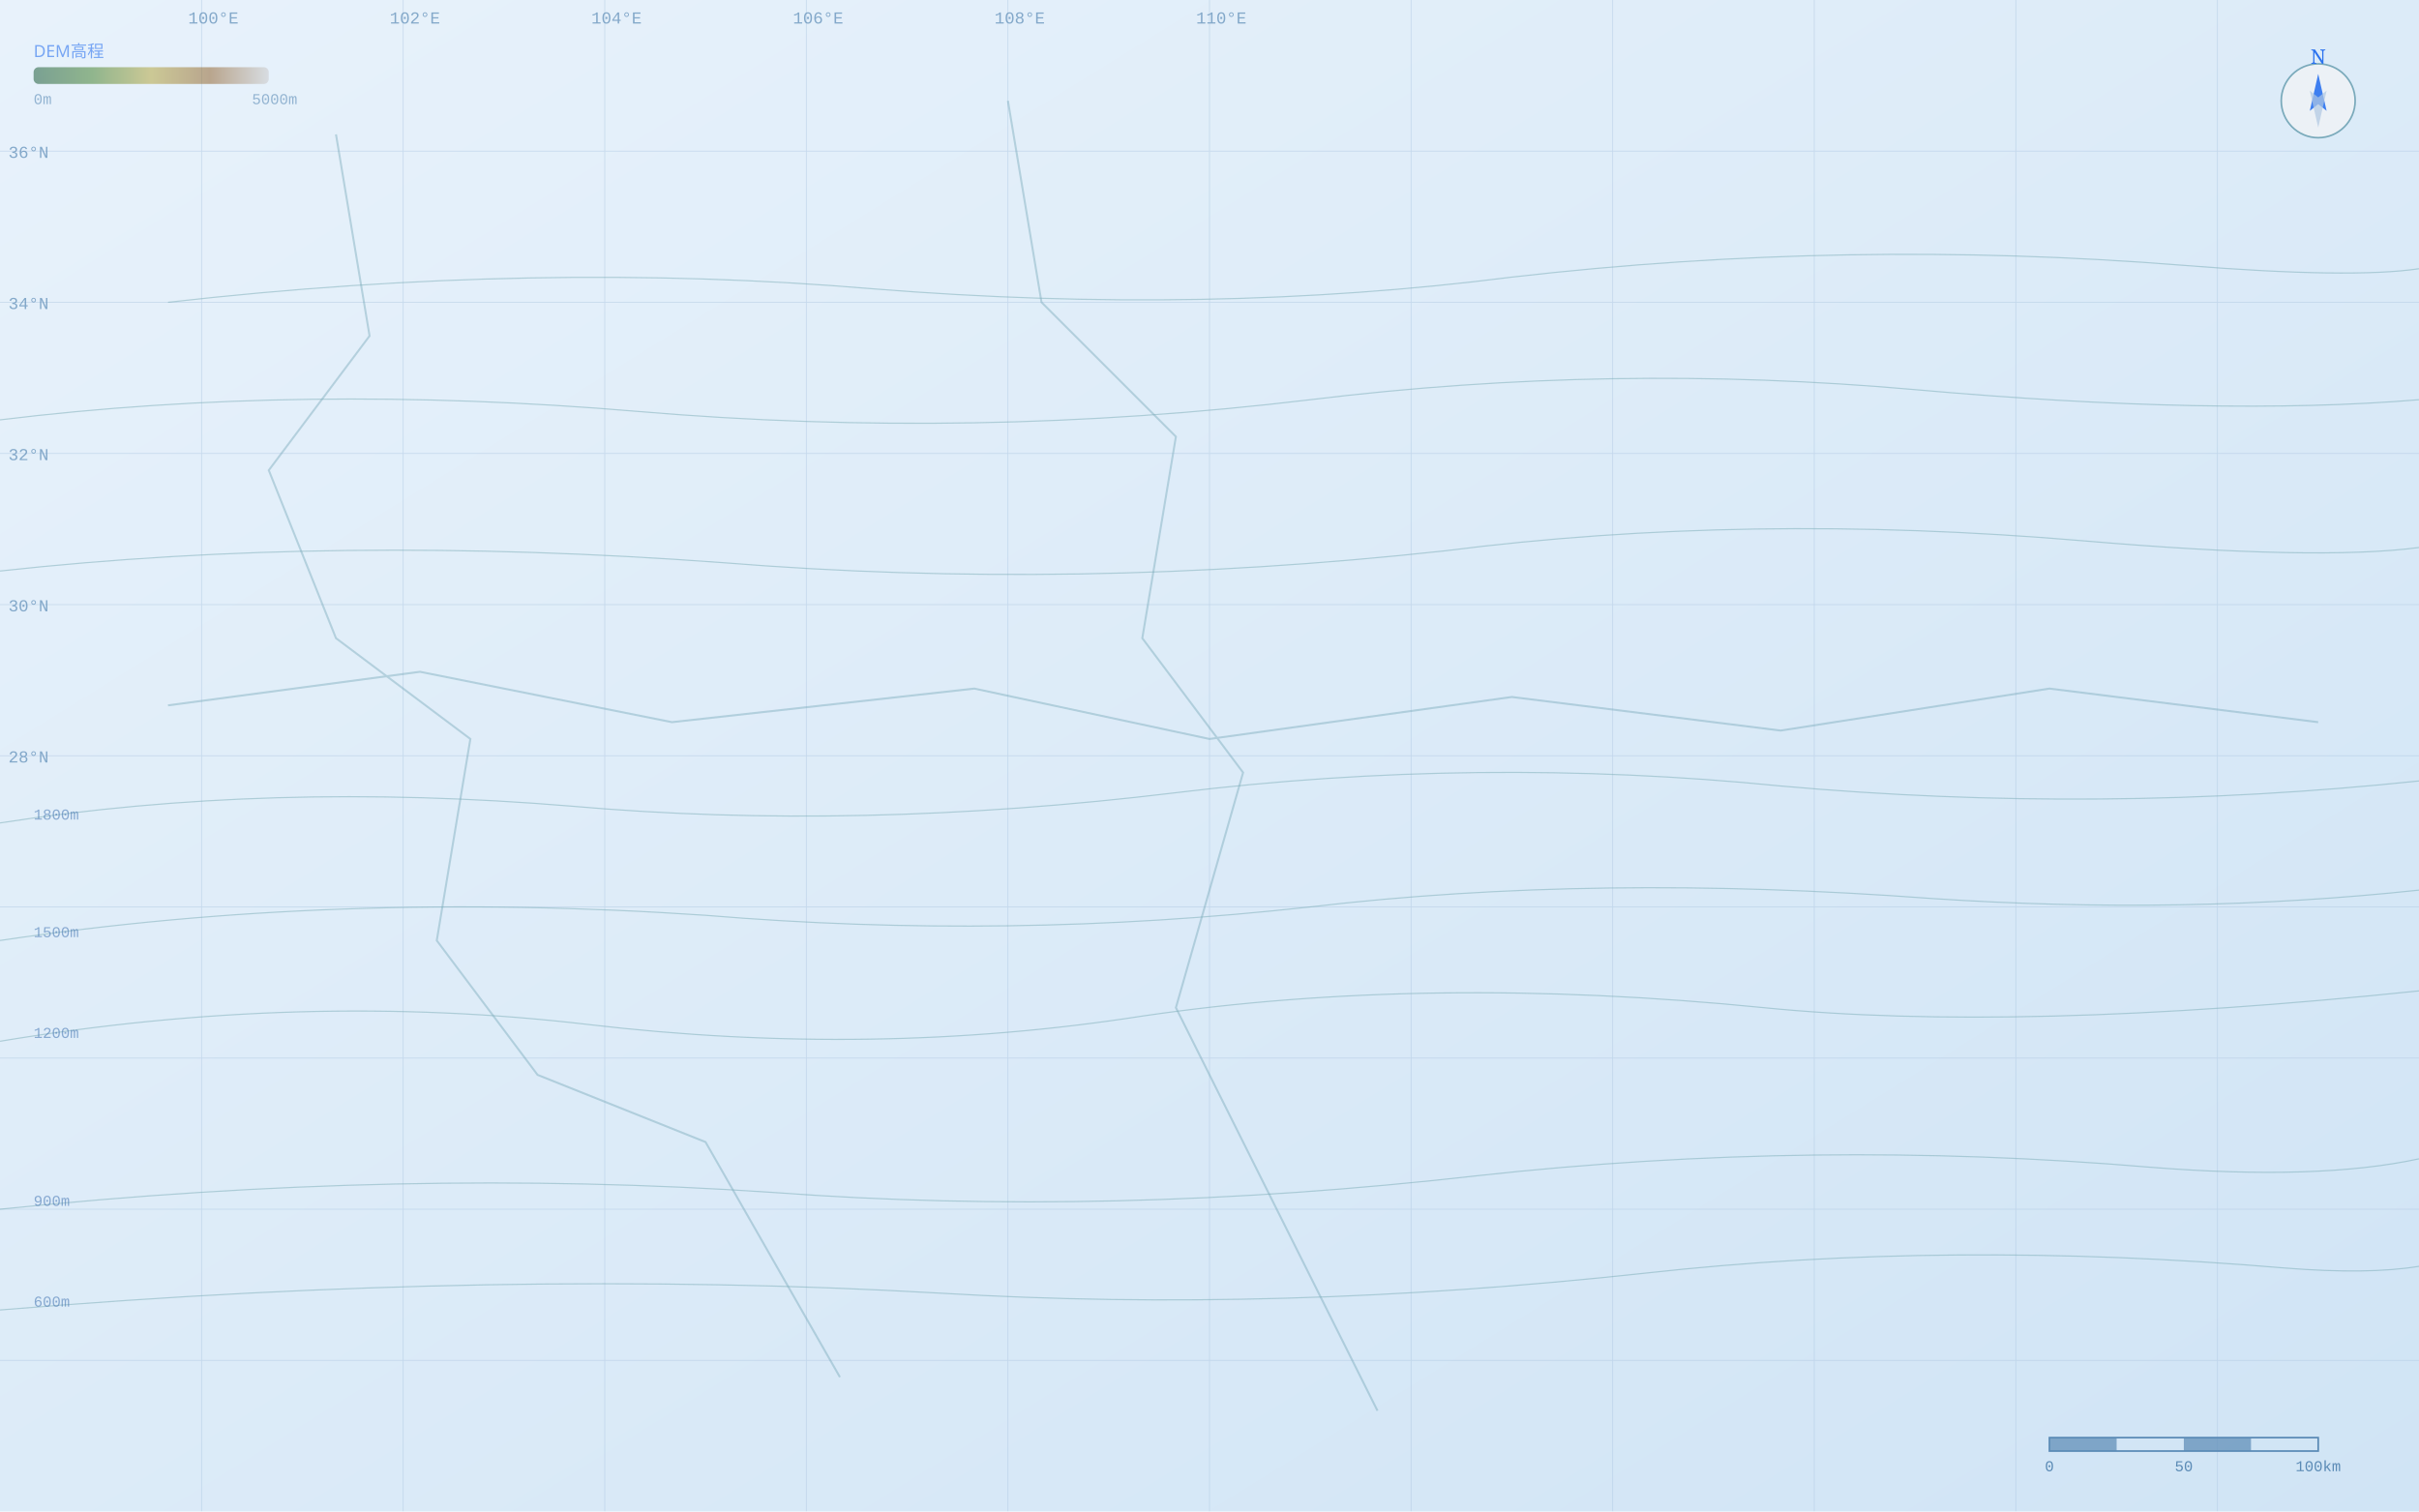
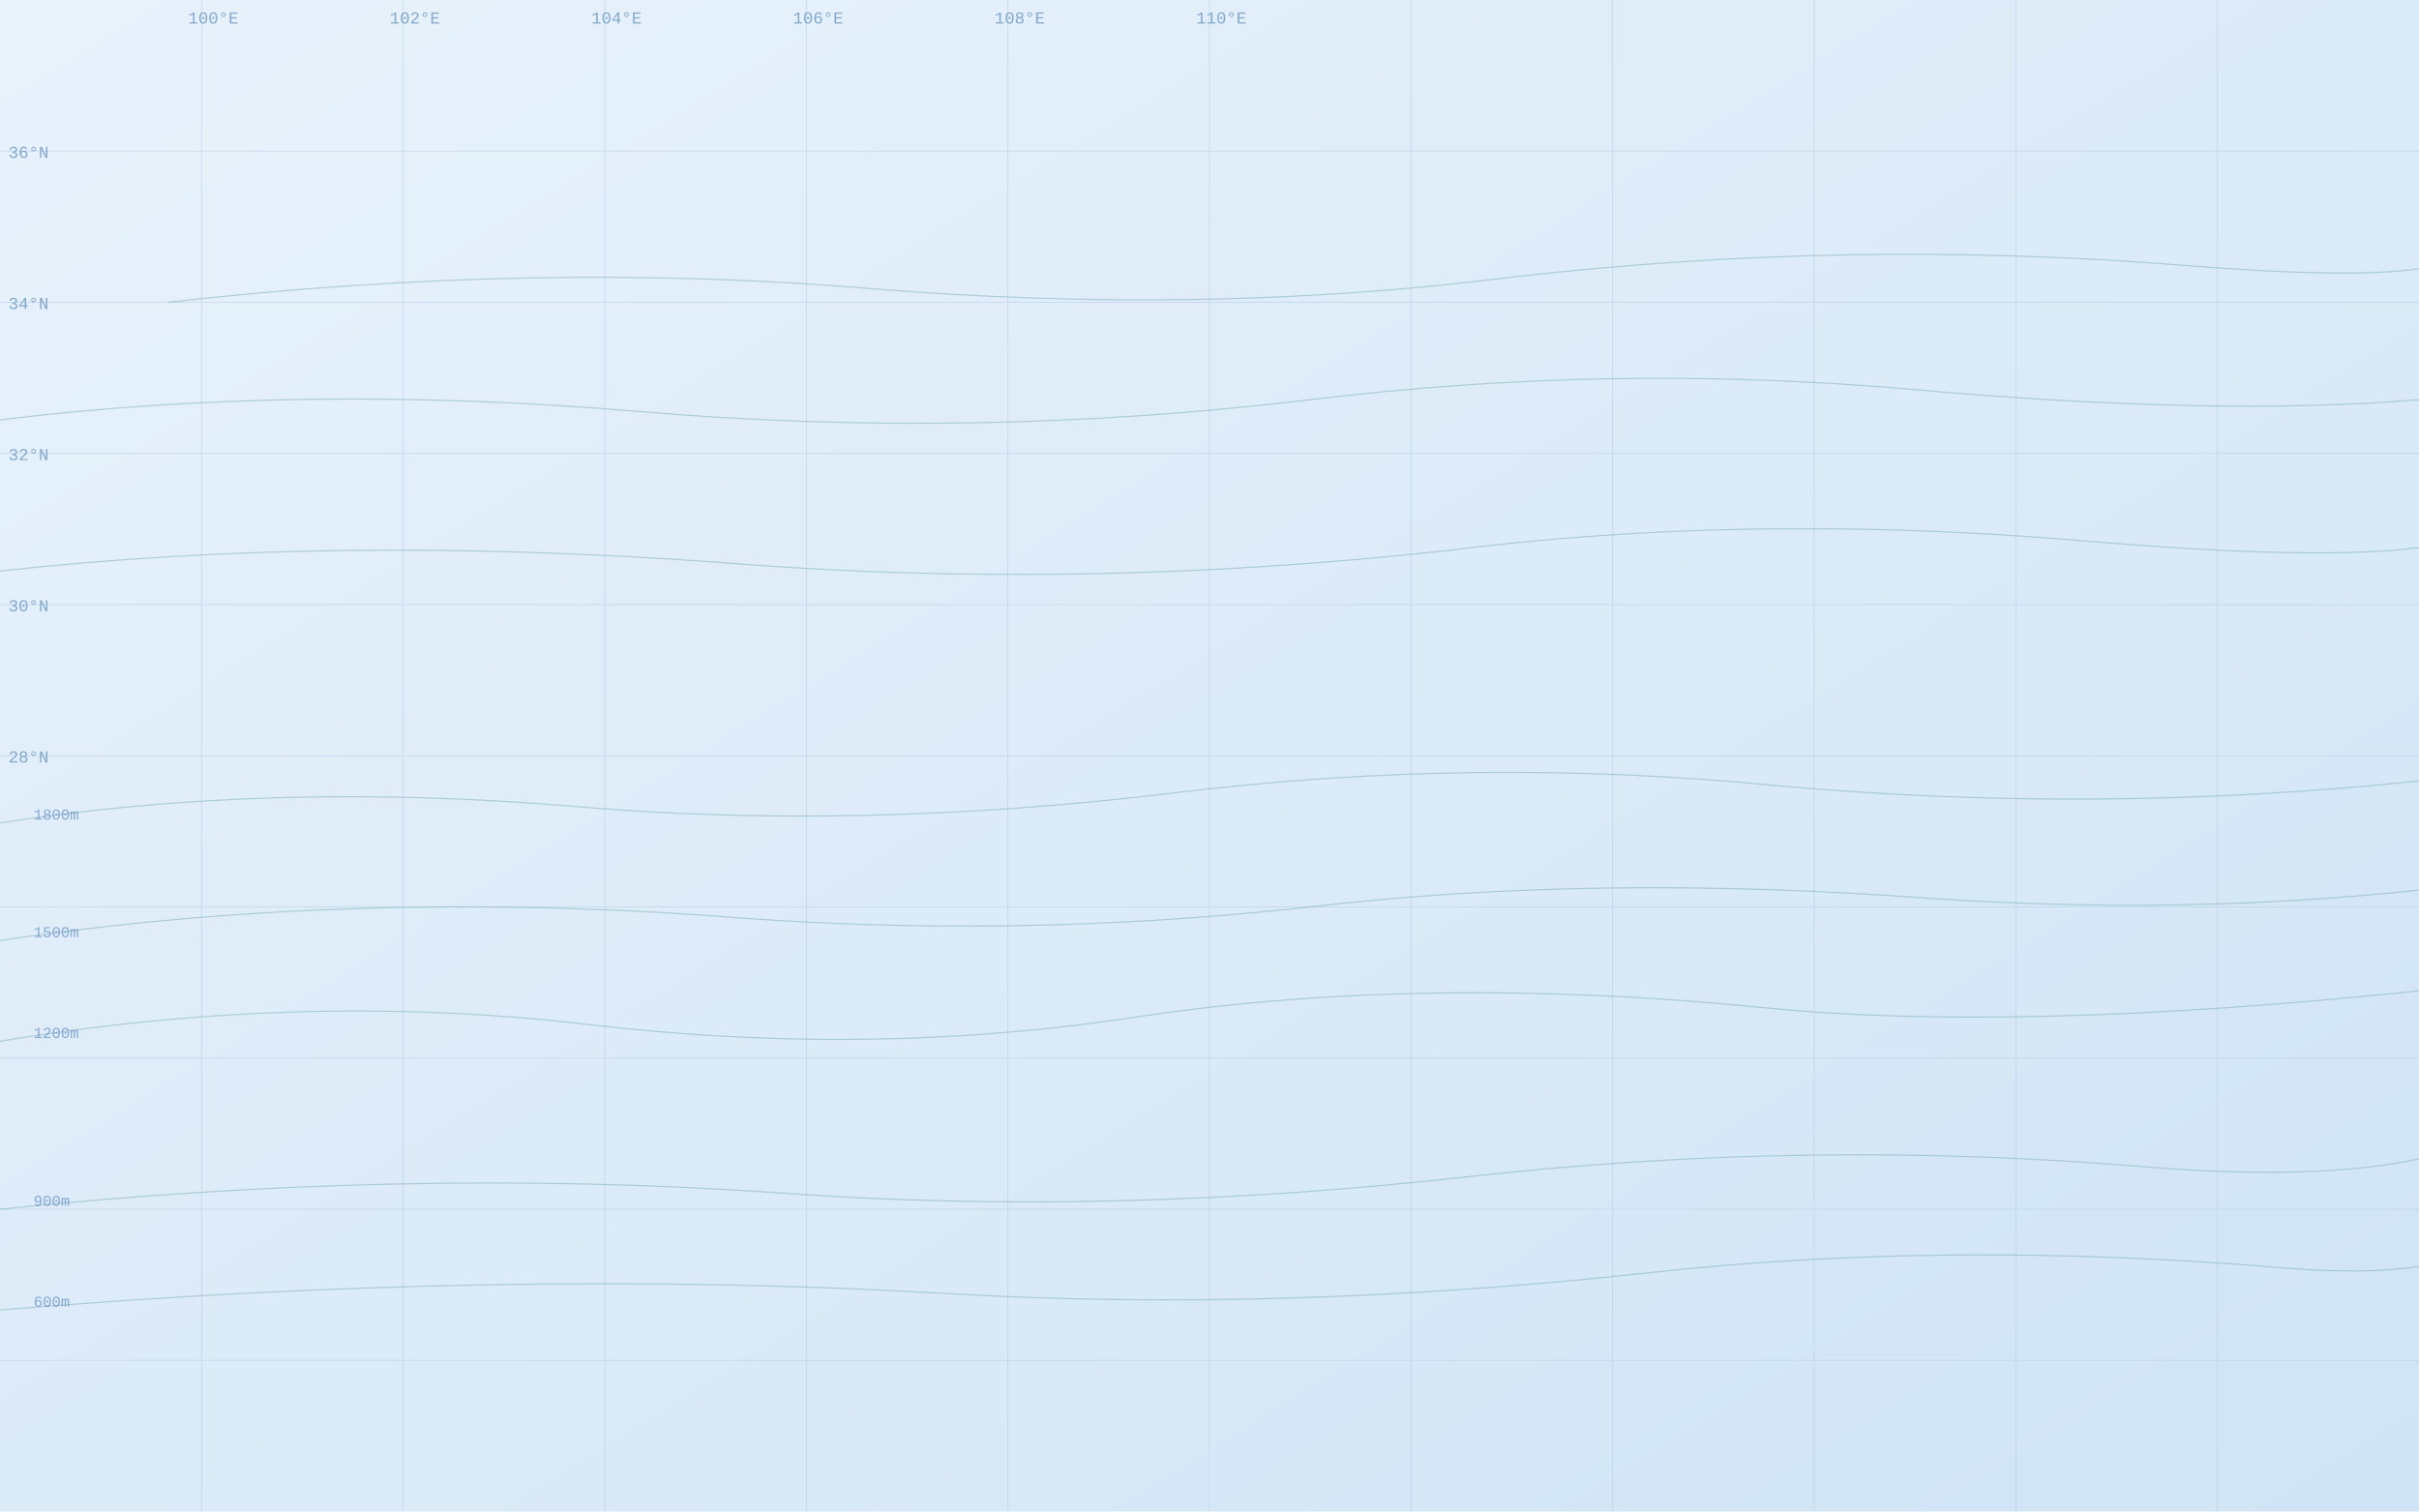
<svg xmlns="http://www.w3.org/2000/svg" viewBox="0 0 1440 900" preserveAspectRatio="xMidYMid slice">
  <defs>
    <linearGradient id="bgGrad" x1="0%" y1="0%" x2="100%" y2="100%">
      <stop offset="0%" stop-color="#e8f2fb" />
      <stop offset="100%" stop-color="#d0e4f5" />
    </linearGradient>
    <filter id="glow-blue">
      <feGaussianBlur stdDeviation="2.5" result="blur" />
      <feMerge>
        <feMergeNode in="blur" />
        <feMergeNode in="SourceGraphic" />
      </feMerge>
    </filter>
-     <linearGradient id="demGrad" x1="0%" y1="0%" x2="100%" y2="0%">
-       <stop offset="0%" stop-color="#0d4f2a" />
-       <stop offset="25%" stop-color="#3a7a20" />
-       <stop offset="50%" stop-color="#b0a030" />
-       <stop offset="75%" stop-color="#8b5a20" />
-       <stop offset="100%" stop-color="#c8c8c8" />
-     </linearGradient>
  </defs>
  <rect width="1440" height="900" fill="url(#bgGrad)" />
  <g stroke="#b0c8e2" stroke-width="0.5" opacity="0.55">
    <line x1="120" y1="0" x2="120" y2="900" />
    <line x1="240" y1="0" x2="240" y2="900" />
    <line x1="360" y1="0" x2="360" y2="900" />
    <line x1="480" y1="0" x2="480" y2="900" />
    <line x1="600" y1="0" x2="600" y2="900" />
    <line x1="720" y1="0" x2="720" y2="900" />
    <line x1="840" y1="0" x2="840" y2="900" />
    <line x1="960" y1="0" x2="960" y2="900" />
    <line x1="1080" y1="0" x2="1080" y2="900" />
    <line x1="1200" y1="0" x2="1200" y2="900" />
    <line x1="1320" y1="0" x2="1320" y2="900" />
    <line x1="0" y1="90" x2="1440" y2="90" />
    <line x1="0" y1="180" x2="1440" y2="180" />
    <line x1="0" y1="270" x2="1440" y2="270" />
    <line x1="0" y1="360" x2="1440" y2="360" />
    <line x1="0" y1="450" x2="1440" y2="450" />
    <line x1="0" y1="540" x2="1440" y2="540" />
    <line x1="0" y1="630" x2="1440" y2="630" />
    <line x1="0" y1="720" x2="1440" y2="720" />
    <line x1="0" y1="810" x2="1440" y2="810" />
  </g>
  <g fill="#5a8ab5" font-size="10" font-family="Courier New" opacity="0.7">
    <text x="112" y="14">100°E</text>
    <text x="232" y="14">102°E</text>
    <text x="352" y="14">104°E</text>
    <text x="472" y="14">106°E</text>
    <text x="592" y="14">108°E</text>
    <text x="712" y="14">110°E</text>
    <text x="5" y="94">36°N</text>
    <text x="5" y="184">34°N</text>
    <text x="5" y="274">32°N</text>
    <text x="5" y="364">30°N</text>
    <text x="5" y="454">28°N</text>
  </g>
  <g fill="none" stroke="#7aabb5" stroke-width="0.7" opacity="0.5">
    <path d="M 0 620 Q 180 590 350 610 Q 520 630 680 605 Q 850 580 1050 600 Q 1200 615 1440 590" />
    <path d="M 0 560 Q 200 530 420 545 Q 600 560 780 540 Q 950 520 1150 535 Q 1300 545 1440 530" />
    <path d="M 0 490 Q 160 465 340 480 Q 510 495 700 472 Q 880 450 1060 468 Q 1250 485 1440 465" />
    <path d="M 0 720 Q 240 695 460 710 Q 660 725 880 700 Q 1080 678 1280 695 Q 1380 703 1440 690" />
    <path d="M 0 780 Q 300 755 560 770 Q 760 782 980 758 Q 1160 738 1360 755 Q 1410 759 1440 754" />
    <path d="M 100 180 Q 320 155 520 172 Q 720 188 900 165 Q 1100 142 1300 158 Q 1400 166 1440 160" />
    <path d="M 0 250 Q 180 228 380 245 Q 580 262 780 238 Q 960 216 1140 232 Q 1320 248 1440 238" />
    <path d="M 0 340 Q 200 318 430 335 Q 640 352 860 328 Q 1040 305 1240 322 Q 1380 334 1440 326" />
  </g>
  <g fill="#4a7ab5" font-size="9" font-family="Courier New" opacity="0.6">
    <text x="20" y="618">1200m</text>
    <text x="20" y="558">1500m</text>
    <text x="20" y="488">1800m</text>
    <text x="20" y="718">900m</text>
    <text x="20" y="778">600m</text>
  </g>
-   <g fill="none" stroke="#7aaabb" stroke-width="1.2" opacity="0.45">
-     <path d="M 200 80 L 220 200 L 160 280 L 200 380 L 280 440 L 260 560 L 320 640 L 420 680 L 500 820" />
-     <path d="M 600 60 L 620 180 L 700 260 L 680 380 L 740 460 L 700 600 L 760 720 L 820 840" />
-     <path d="M 100 420 L 250 400 L 400 430 L 580 410 L 720 440 L 900 415 L 1060 435 L 1220 410 L 1380 430" />
-   </g>
-   <g transform="translate(1380,60)">
-     <circle r="22" fill="rgba(240,242,245,0.8)" stroke="#7aaabb" stroke-width="1" />
-     <polygon points="0,-16 5,6 0,2 -5,6" fill="#2b72ef" opacity="0.9" />
-     <polygon points="0,16 5,-6 0,-2 -5,-6" fill="#b0c8e2" opacity="0.7" />
-     <text y="-22" text-anchor="middle" fill="#2b72ef" font-size="12" font-family="serif">N</text>
-   </g>
-   <g transform="translate(1220,856)">
-     <rect x="0" y="0" width="160" height="8" fill="none" stroke="#5a8ab5" stroke-width="1" />
-     <rect x="0" y="0" width="40" height="8" fill="#5a8ab5" opacity="0.7" />
-     <rect x="80" y="0" width="40" height="8" fill="#5a8ab5" opacity="0.7" />
-     <text x="0" y="20" fill="#5a8ab5" font-size="9" text-anchor="middle" font-family="Courier New">0</text>
-     <text x="80" y="20" fill="#5a8ab5" font-size="9" text-anchor="middle" font-family="Courier New">50</text>
-     <text x="160" y="20" fill="#5a8ab5" font-size="9" text-anchor="middle" font-family="Courier New">100km</text>
-   </g>
-   <text x="20" y="34" fill="#2b72ef" font-size="10" font-family="Microsoft YaHei" opacity="0.6">DEM高程</text>
-   <rect x="20" y="40" width="140" height="10" fill="url(#demGrad)" rx="3" opacity="0.5" />
-   <text x="20" y="62" fill="#5a8ab5" font-size="9" font-family="Courier New" opacity="0.6">0m</text>
-   <text x="150" y="62" fill="#5a8ab5" font-size="9" font-family="Courier New" opacity="0.6">5000m</text>
</svg>
